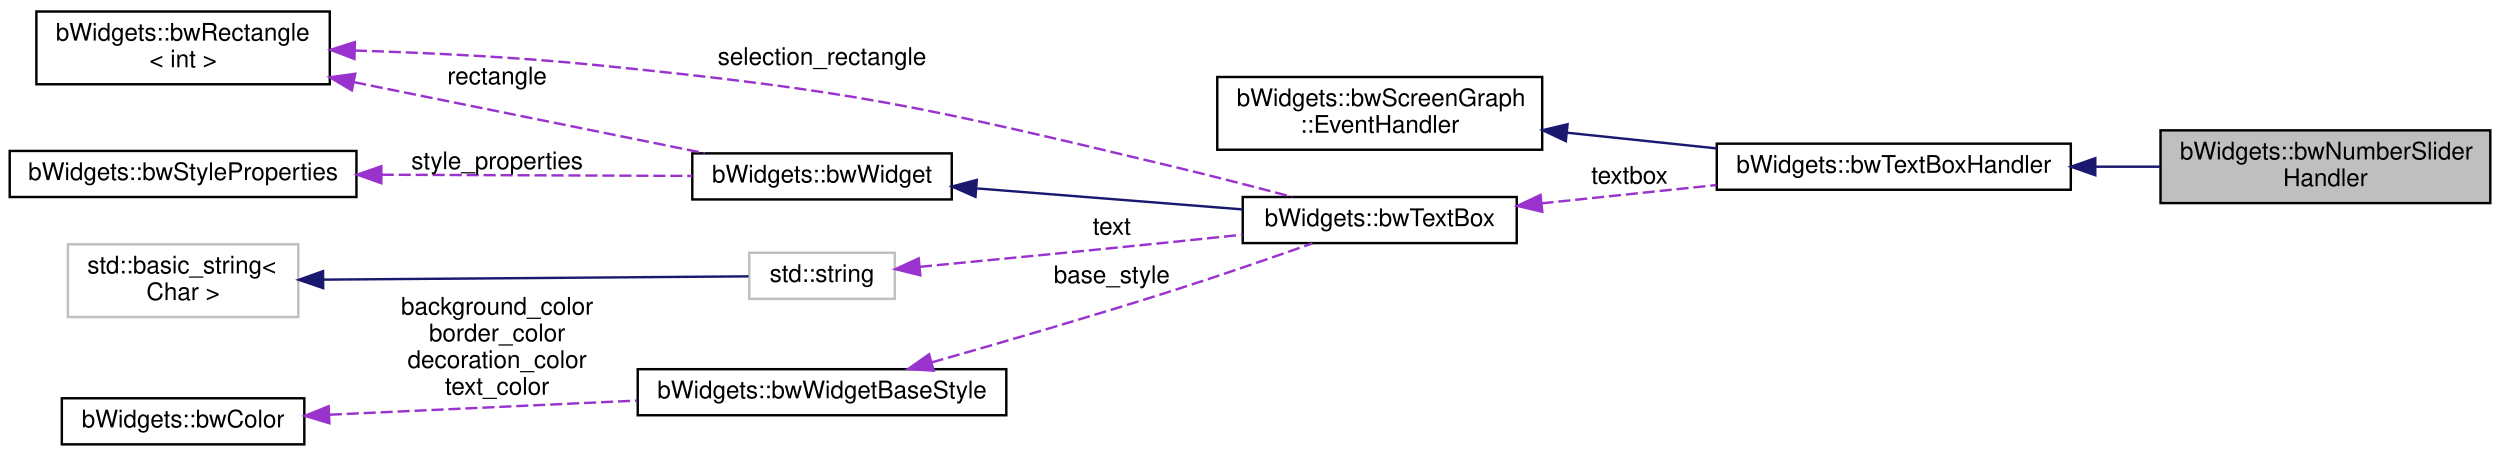
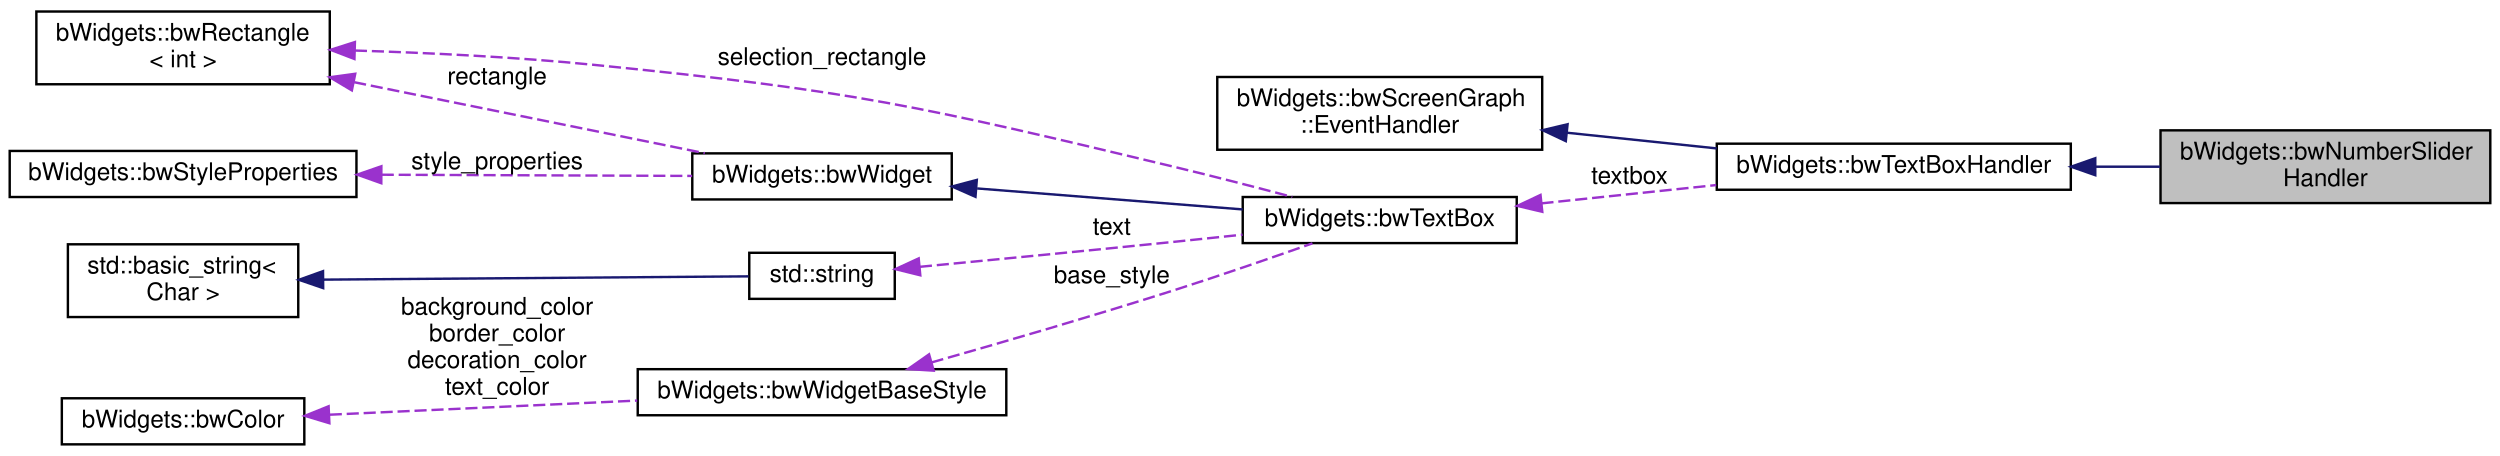
<svg xmlns="http://www.w3.org/2000/svg" xmlns:xlink="http://www.w3.org/1999/xlink" width="1031pt" height="188pt" viewBox="0.00 0.00 1031.00 187.50">
  <g id="graph0" class="graph" transform="scale(1 1) rotate(0) translate(4 183.5)">
    <g id="node1" class="node">
      <g id="a_node1">
        <a xlink:title=" ">
          <polygon fill="#bfbfbf" stroke="black" points="887,-100 887,-130 1023,-130 1023,-100 887,-100" />
          <text text-anchor="start" x="895" y="-118" font-family="Helvetica,sans-Serif" font-size="10.00">bWidgets::bwNumberSlider</text>
          <text text-anchor="middle" x="955" y="-107" font-family="Helvetica,sans-Serif" font-size="10.00">Handler</text>
        </a>
      </g>
    </g>
    <g id="node2" class="node">
      <g id="a_node2">
        <a xlink:href="classbWidgets_1_1bwTextBoxHandler.html" target="_top" xlink:title=" ">
          <polygon fill="none" stroke="black" points="704,-105.5 704,-124.5 850,-124.5 850,-105.5 704,-105.5" />
          <text text-anchor="middle" x="777" y="-112.5" font-family="Helvetica,sans-Serif" font-size="10.00">bWidgets::bwTextBoxHandler</text>
        </a>
      </g>
    </g>
    <g id="edge1" class="edge">
      <path fill="none" stroke="midnightblue" d="M860.14,-115C869.08,-115 878.1,-115 886.83,-115" />
      <polygon fill="midnightblue" stroke="midnightblue" points="860.09,-111.5 850.09,-115 860.09,-118.5 860.09,-111.5" />
    </g>
    <g id="node3" class="node">
      <g id="a_node3">
        <a xlink:href="classbWidgets_1_1bwScreenGraph_1_1EventHandler.html" target="_top" xlink:title="API for registering and calling event-listeners.">
          <polygon fill="none" stroke="black" points="498,-122 498,-152 632,-152 632,-122 498,-122" />
          <text text-anchor="start" x="506" y="-140" font-family="Helvetica,sans-Serif" font-size="10.00">bWidgets::bwScreenGraph</text>
          <text text-anchor="middle" x="565" y="-129" font-family="Helvetica,sans-Serif" font-size="10.00">::EventHandler</text>
        </a>
      </g>
    </g>
    <g id="edge2" class="edge">
      <path fill="none" stroke="midnightblue" d="M642.22,-129.01C662.38,-126.9 684.06,-124.63 703.99,-122.54" />
      <polygon fill="midnightblue" stroke="midnightblue" points="641.74,-125.55 632.16,-130.07 642.47,-132.51 641.74,-125.55" />
    </g>
    <g id="node4" class="node">
      <g id="a_node4">
        <a xlink:href="classbWidgets_1_1bwTextBox.html" target="_top" xlink:title=" ">
          <polygon fill="none" stroke="black" points="508.5,-83.5 508.5,-102.5 621.5,-102.5 621.5,-83.5 508.5,-83.5" />
          <text text-anchor="middle" x="565" y="-90.5" font-family="Helvetica,sans-Serif" font-size="10.00">bWidgets::bwTextBox</text>
        </a>
      </g>
    </g>
    <g id="edge3" class="edge">
      <path fill="none" stroke="#9a32cd" stroke-dasharray="5,2" d="M631.68,-99.88C654.57,-102.28 680.37,-104.98 703.76,-107.43" />
      <polygon fill="#9a32cd" stroke="#9a32cd" points="632.04,-96.4 621.72,-98.84 631.31,-103.36 632.04,-96.4" />
      <text text-anchor="middle" x="668" y="-108" font-family="Helvetica,sans-Serif" font-size="10.00"> textbox</text>
    </g>
    <g id="node5" class="node">
      <g id="a_node5">
        <a xlink:href="classbWidgets_1_1bwWidget.html" target="_top" xlink:title="Abstract base class that all widgets derive from.">
          <polygon fill="none" stroke="black" points="281.5,-101.5 281.5,-120.5 388.5,-120.5 388.5,-101.5 281.5,-101.5" />
          <text text-anchor="middle" x="335" y="-108.5" font-family="Helvetica,sans-Serif" font-size="10.00">bWidgets::bwWidget</text>
        </a>
      </g>
    </g>
    <g id="edge4" class="edge">
      <path fill="none" stroke="midnightblue" d="M398.98,-106.03C433.3,-103.32 475.4,-99.99 508.49,-97.38" />
      <polygon fill="midnightblue" stroke="midnightblue" points="398.29,-102.57 388.59,-106.85 398.84,-109.55 398.29,-102.57" />
    </g>
    <g id="node6" class="node">
      <g id="a_node6">
        <a xlink:href="classbWidgets_1_1bwRectangle.html" target="_top" xlink:title=" ">
          <polygon fill="none" stroke="black" points="11,-149 11,-179 132,-179 132,-149 11,-149" />
          <text text-anchor="start" x="19" y="-167" font-family="Helvetica,sans-Serif" font-size="10.00">bWidgets::bwRectangle</text>
          <text text-anchor="middle" x="71.5" y="-156" font-family="Helvetica,sans-Serif" font-size="10.00">&lt; int &gt;</text>
        </a>
      </g>
    </g>
    <g id="edge7" class="edge">
      <path fill="none" stroke="#9a32cd" stroke-dasharray="5,2" d="M142.35,-162.91C172.72,-161.97 208.67,-160.23 241,-157 348.32,-146.29 375.12,-140.12 480,-115 496.13,-111.14 513.9,-106.53 528.93,-102.54" />
      <polygon fill="#9a32cd" stroke="#9a32cd" points="142.17,-159.42 132.28,-163.2 142.37,-166.41 142.17,-159.42" />
      <text text-anchor="middle" x="335" y="-157" font-family="Helvetica,sans-Serif" font-size="10.00"> selection_rectangle</text>
    </g>
    <g id="edge5" class="edge">
      <path fill="none" stroke="#9a32cd" stroke-dasharray="5,2" d="M142.05,-149.85C148.46,-148.55 154.85,-147.25 161,-146 203.49,-137.38 251.87,-127.6 286.64,-120.57" />
      <polygon fill="#9a32cd" stroke="#9a32cd" points="141.11,-146.47 132,-151.89 142.5,-153.33 141.11,-146.47" />
      <text text-anchor="middle" x="201" y="-149" font-family="Helvetica,sans-Serif" font-size="10.00"> rectangle</text>
    </g>
    <g id="node7" class="node">
      <g id="a_node7">
        <a xlink:href="classbWidgets_1_1bwStyleProperties.html" target="_top" xlink:title="Manage a list of properties (bwStyleProperty instances).">
          <polygon fill="none" stroke="black" points="0,-102.5 0,-121.5 143,-121.5 143,-102.5 0,-102.5" />
          <text text-anchor="middle" x="71.5" y="-109.5" font-family="Helvetica,sans-Serif" font-size="10.00">bWidgets::bwStyleProperties</text>
        </a>
      </g>
    </g>
    <g id="edge6" class="edge">
      <path fill="none" stroke="#9a32cd" stroke-dasharray="5,2" d="M153.41,-111.69C195.1,-111.53 244.76,-111.34 281.44,-111.2" />
      <polygon fill="#9a32cd" stroke="#9a32cd" points="153.25,-108.19 143.27,-111.73 153.28,-115.19 153.25,-108.19" />
      <text text-anchor="middle" x="201" y="-114" font-family="Helvetica,sans-Serif" font-size="10.00"> style_properties</text>
    </g>
    <g id="node8" class="node">
      <g id="a_node8">
        <a xlink:title=" ">
-           <polygon fill="none" stroke="#bfbfbf" points="305,-60.5 305,-79.5 365,-79.5 365,-60.5 305,-60.5" />
+           <polygon fill="none" stroke="black" points="305,-60.5 305,-79.5 365,-79.5 365,-60.5 305,-60.5" />
          <text text-anchor="middle" x="335" y="-67.5" font-family="Helvetica,sans-Serif" font-size="10.00">std::string</text>
        </a>
      </g>
    </g>
    <g id="edge8" class="edge">
      <path fill="none" stroke="#9a32cd" stroke-dasharray="5,2" d="M375.36,-73.72C404.31,-76.48 444.61,-80.38 480,-84 489.19,-84.94 498.95,-85.96 508.43,-86.97" />
      <polygon fill="#9a32cd" stroke="#9a32cd" points="375.53,-70.22 365.24,-72.76 374.87,-77.19 375.53,-70.22" />
      <text text-anchor="middle" x="454.5" y="-87" font-family="Helvetica,sans-Serif" font-size="10.00"> text</text>
    </g>
    <g id="node9" class="node">
      <g id="a_node9">
        <a xlink:title=" ">
-           <polygon fill="none" stroke="#bfbfbf" points="24,-53 24,-83 119,-83 119,-53 24,-53" />
+           <polygon fill="none" stroke="black" points="24,-53 24,-83 119,-83 119,-53 24,-53" />
          <text text-anchor="start" x="32" y="-71" font-family="Helvetica,sans-Serif" font-size="10.00">std::basic_string&lt;</text>
          <text text-anchor="middle" x="71.5" y="-60" font-family="Helvetica,sans-Serif" font-size="10.00"> Char &gt;</text>
        </a>
      </g>
    </g>
    <g id="edge9" class="edge">
      <path fill="none" stroke="midnightblue" d="M129.36,-68.43C183.36,-68.85 262.38,-69.45 304.69,-69.78" />
      <polygon fill="midnightblue" stroke="midnightblue" points="129.28,-64.93 119.25,-68.36 129.22,-71.93 129.28,-64.93" />
    </g>
    <g id="node10" class="node">
      <g id="a_node10">
        <a xlink:href="classbWidgets_1_1bwWidgetBaseStyle.html" target="_top" xlink:title="Properties for typical widgets with roundbox corners.">
          <polygon fill="none" stroke="black" points="259,-12.5 259,-31.5 411,-31.5 411,-12.5 259,-12.5" />
          <text text-anchor="middle" x="335" y="-19.5" font-family="Helvetica,sans-Serif" font-size="10.00">bWidgets::bwWidgetBaseStyle</text>
        </a>
      </g>
    </g>
    <g id="edge10" class="edge">
      <path fill="none" stroke="#9a32cd" stroke-dasharray="5,2" d="M380.17,-34.28C408.75,-42.38 446.7,-53.4 480,-64 499.26,-70.13 520.8,-77.58 537.25,-83.39" />
      <polygon fill="#9a32cd" stroke="#9a32cd" points="381.05,-30.89 370.47,-31.55 379.15,-37.63 381.05,-30.89" />
      <text text-anchor="middle" x="454.5" y="-67" font-family="Helvetica,sans-Serif" font-size="10.00"> base_style</text>
    </g>
    <g id="node11" class="node">
      <g id="a_node11">
        <a xlink:href="classbWidgets_1_1bwColor.html" target="_top" xlink:title=" ">
          <polygon fill="none" stroke="black" points="21.5,-0.5 21.5,-19.5 121.5,-19.5 121.5,-0.5 21.5,-0.5" />
          <text text-anchor="middle" x="71.5" y="-7.5" font-family="Helvetica,sans-Serif" font-size="10.00">bWidgets::bwColor</text>
        </a>
      </g>
    </g>
    <g id="edge11" class="edge">
      <path fill="none" stroke="#9a32cd" stroke-dasharray="5,2" d="M131.98,-12.73C169.58,-14.45 218.51,-16.7 258.79,-18.55" />
      <polygon fill="#9a32cd" stroke="#9a32cd" points="131.84,-9.22 121.69,-12.26 131.52,-16.21 131.84,-9.22" />
      <text text-anchor="middle" x="201" y="-54" font-family="Helvetica,sans-Serif" font-size="10.00"> background_color</text>
      <text text-anchor="middle" x="201" y="-43" font-family="Helvetica,sans-Serif" font-size="10.00">border_color</text>
      <text text-anchor="middle" x="201" y="-32" font-family="Helvetica,sans-Serif" font-size="10.00">decoration_color</text>
      <text text-anchor="middle" x="201" y="-21" font-family="Helvetica,sans-Serif" font-size="10.00">text_color</text>
    </g>
  </g>
</svg>
